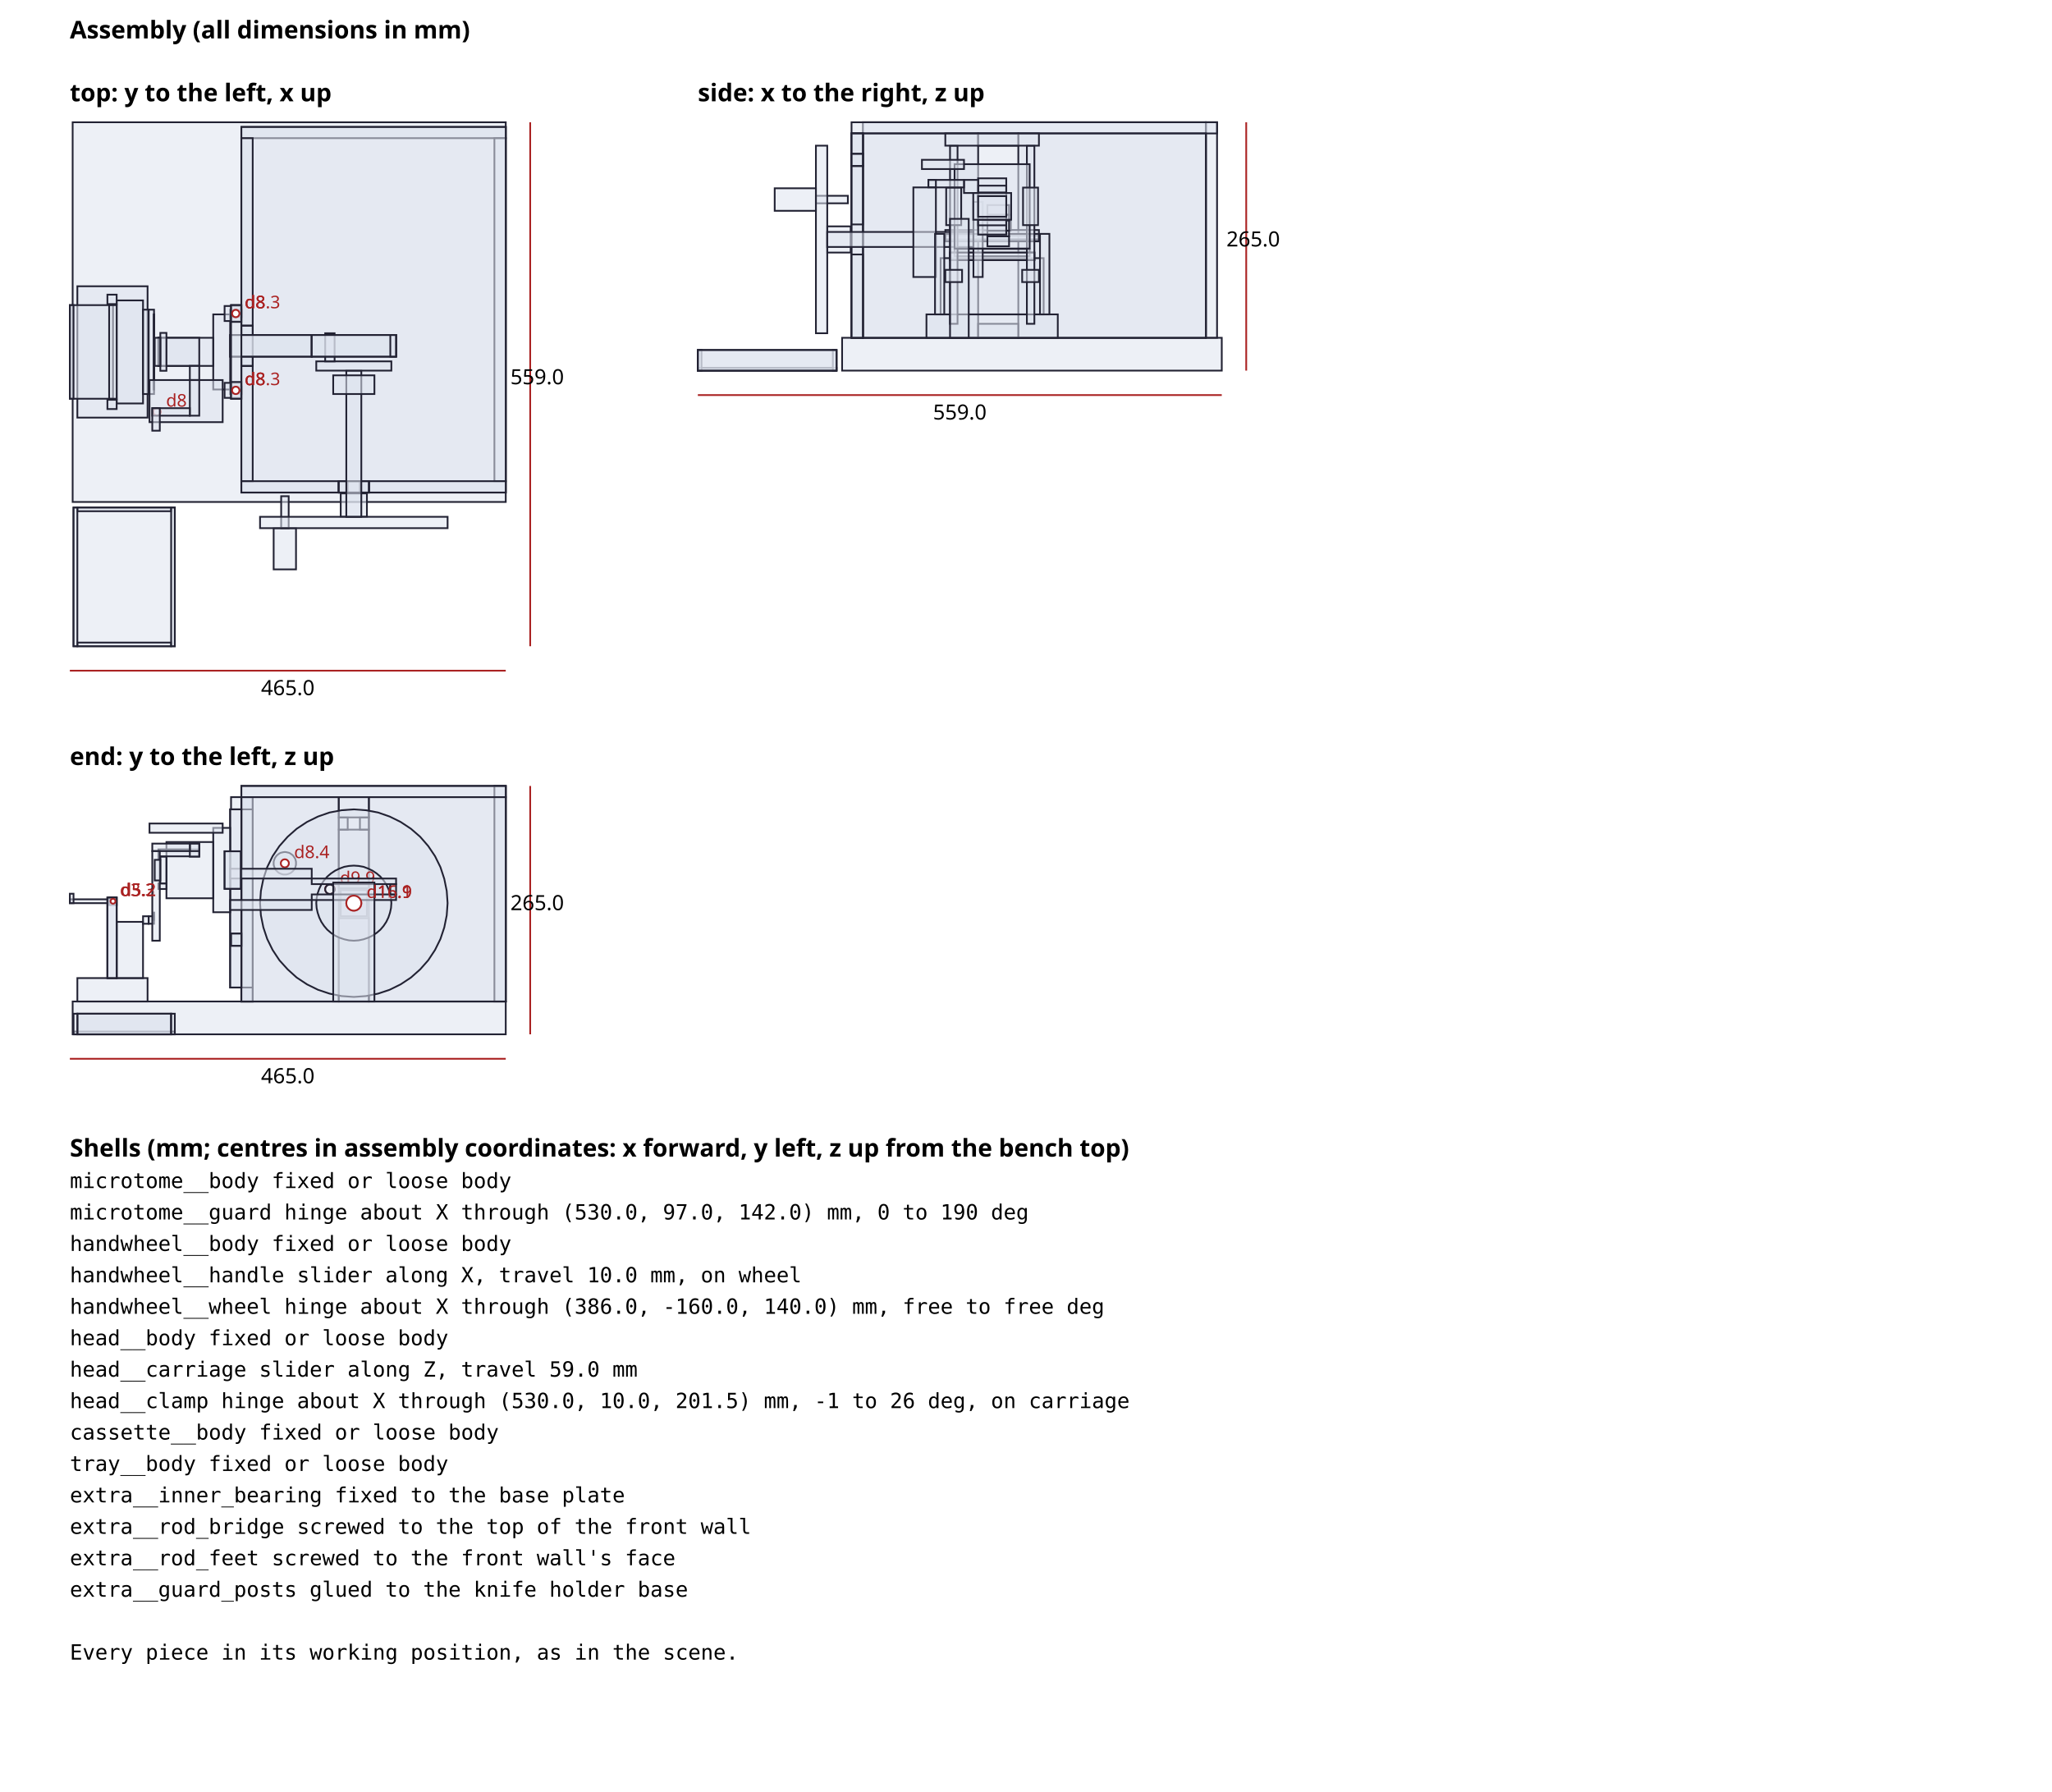
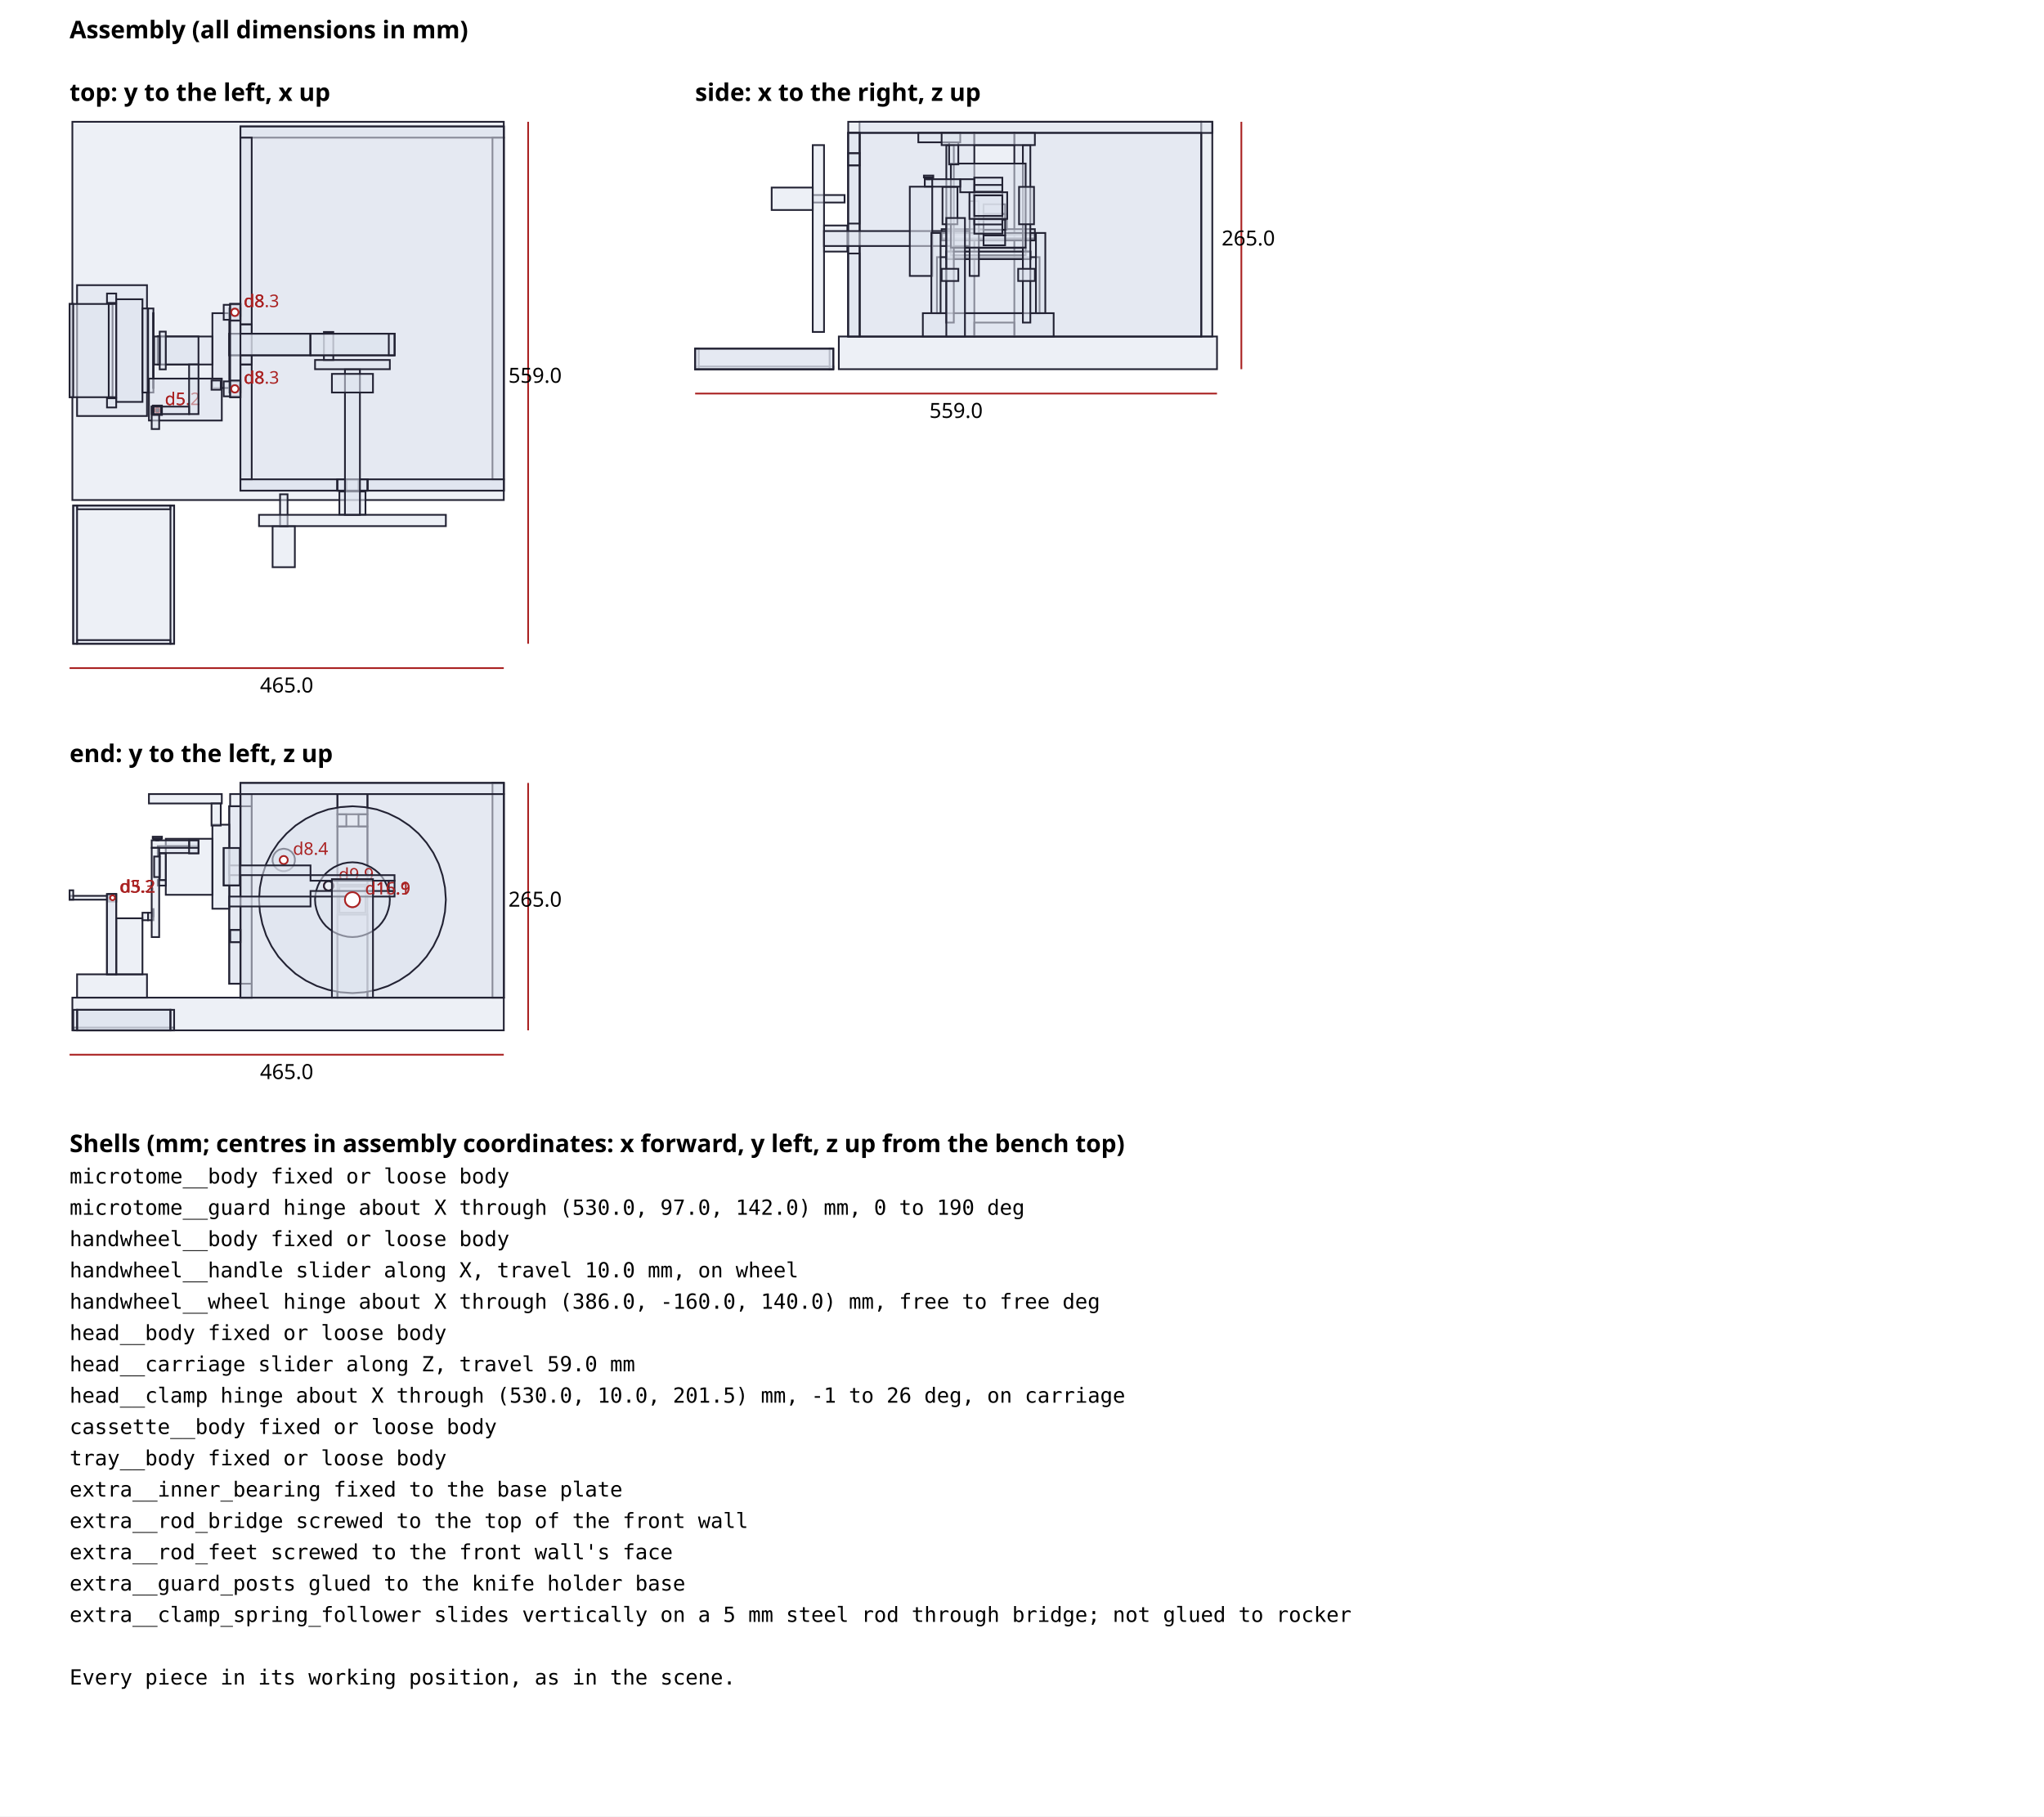
- <svg xmlns="http://www.w3.org/2000/svg" width="1175" height="1026" viewBox="0 0 1175 1026">
+ <svg xmlns="http://www.w3.org/2000/svg" width="1175" height="1044" viewBox="0 0 1175 1044">
  <style>.t{font:bold 14px sans-serif}.r{font:12px monospace}.dt{font:12px sans-serif;text-anchor:middle}.s{fill:#dde4ee;fill-opacity:.55;stroke:#223;stroke-width:1}.d{stroke:#a22;stroke-width:1}.b{fill:#fff;stroke:#a22;stroke-width:1}.bt{font:10px sans-serif;fill:#a22}</style>
  <rect width="100%" height="100%" fill="#fff" />
  <text x="40.0" y="22" class="t">Assembly (all dimensions in mm)</text>
  <g transform="translate(40.0,70.0)">
    <text x="0" y="-12" class="t">top: y to the left, x up</text>
    <polygon class="s" points="1.6,0.0 249.6,0.0 249.6,217.4 1.6,217.4" />
    <polygon class="s" points="98.2,2.7 249.6,2.7 249.6,9.1 98.2,9.1" />
    <polygon class="s" points="243.1,9.1 249.6,9.1 249.6,205.5 243.1,205.5" />
    <polygon class="s" points="98.2,2.7 249.6,2.7 249.6,212.0 98.2,212.0" />
    <polygon class="s" points="98.2,139.5 104.7,139.5 104.7,205.5 98.2,205.5" />
    <polygon class="s" points="98.2,9.1 104.7,9.1 104.7,116.5 98.2,116.5" />
    <polygon class="s" points="98.2,116.5 104.7,116.5 104.7,139.5 98.2,139.5" />
    <polygon class="s" points="98.2,116.5 104.7,116.5 104.7,139.5 98.2,139.5" />
    <polygon class="s" points="171.2,205.5 249.6,205.5 249.6,212.0 171.2,212.0" />
    <polygon class="s" points="98.2,205.5 154.0,205.5 154.0,212.0 98.2,212.0" />
    <polygon class="s" points="154.0,205.5 171.2,205.5 171.2,212.0 154.0,212.0" />
    <polygon class="s" points="154.0,205.5 171.2,205.5 171.2,212.0 154.0,212.0" />
    <polygon class="s" points="166.1,205.5 171.2,205.5 171.2,212.0 166.1,212.0" />
    <polygon class="s" points="154.0,205.5 159.1,205.5 159.1,212.0 154.0,212.0" />
    <polygon class="s" points="154.0,205.5 171.2,205.5 171.2,212.0 154.0,212.0" />
    <polygon class="s" points="4.3,93.9 44.5,93.9 44.5,169.1 4.3,169.1" />
    <polygon class="s" points="26.8,102.0 41.9,102.0 41.9,161.0 26.8,161.0" />
    <polygon class="s" points="45.1,107.3 48.2,107.3 48.2,155.6 45.1,155.6" />
    <polygon class="s" points="48.0,110.0 48.3,110.0 48.3,153.0 48.0,153.0" />
    <polygon class="s" points="41.9,107.3 45.1,107.3 45.1,155.6 41.9,155.6" />
    <polygon class="s" points="0.0,104.7 24.7,104.7 24.7,158.3 0.0,158.3" />
    <polygon class="s" points="0.0,104.7 2.1,104.7 2.1,158.3 0.0,158.3" />
    <polygon class="s" points="22.5,104.7 26.8,104.7 26.8,158.3 22.5,158.3" />
    <polygon class="s" points="155.1,212.5 170.1,212.5 170.1,225.9 155.1,225.9" />
    <polygon class="s" points="116.7,232.4 129.5,232.4 129.5,256.0 116.7,256.0" />
    <polygon class="s" points="121.0,214.1 125.3,214.1 125.3,232.4 121.0,232.4" />
    <polygon class="s" points="108.9,225.9 216.3,225.9 216.3,232.4 108.9,232.4" />
    <polygon class="s" points="158.3,142.2 166.9,142.2 166.9,225.9 158.3,225.9" />
    <polygon class="s" points="141.1,136.9 184.1,136.9 184.1,142.2 141.1,142.2" />
    <polygon class="s" points="146.2,120.8 151.6,120.8 151.6,136.9 146.2,136.9" />
    <polygon class="s" points="91.8,151.3 98.2,151.3 98.2,155.6 91.8,155.6" />
    <polygon class="s" points="91.8,107.3 98.2,107.3 98.2,111.6 91.8,111.6" />
    <polygon class="s" points="82.1,110.0 91.8,110.0 91.8,153.0 82.1,153.0" />
    <polygon class="s" points="91.8,121.8 138.5,121.8 138.5,134.2 91.8,134.2" />
    <polygon class="s" points="91.8,121.8 138.5,121.8 138.5,134.2 91.8,134.2" />
    <polygon class="s" points="138.5,121.8 186.8,121.8 186.8,134.2 138.5,134.2" />
    <polygon class="s" points="138.5,121.8 186.8,121.8 186.8,134.2 138.5,134.2" />
    <polygon class="s" points="183.5,121.8 186.8,121.8 186.8,134.2 183.5,134.2" />
    <polygon class="s" points="55.3,123.4 82.1,123.4 82.1,139.5 55.3,139.5" />
    <polygon class="s" points="50.7,123.4 55.3,123.4 55.3,139.5 50.7,139.5" />
    <polygon class="s" points="88.6,149.2 97.9,149.2 97.9,157.8 88.6,157.8" />
    <circle class="b" cx="95.0" cy="153.5" r="2.2" />
    <text class="bt" x="100.2" y="150.5">d8.3</text>
    <polygon class="s" points="88.6,105.2 97.9,105.2 97.9,113.8 88.6,113.8" />
    <circle class="b" cx="95.0" cy="109.5" r="2.2" />
    <text class="bt" x="100.2" y="106.5">d8.3</text>
    <polygon class="s" points="45.6,147.6 87.5,147.6 87.5,171.7 45.6,171.7" />
-     <circle class="b" cx="49.9" cy="165.8" r="2.1" />
-     <text class="bt" x="55.1" y="162.8">d8</text>
+     <circle class="b" cx="50.4" cy="165.8" r="1.4" />
+     <text class="bt" x="54.8" y="162.8">d5.2</text>
+     <polygon class="s" points="81.6,148.7 86.9,148.7 86.9,154.0 81.6,154.0" />
    <polygon class="s" points="50.7,123.4 74.1,123.4 74.1,139.5 50.7,139.5" />
    <polygon class="s" points="50.7,123.4 51.8,123.4 51.8,139.5 50.7,139.5" />
    <polygon class="s" points="68.7,139.5 74.1,139.5 74.1,147.6 68.7,147.6" />
    <polygon class="s" points="68.7,147.6 74.1,147.6 74.1,168.0 68.7,168.0" />
    <polygon class="s" points="47.2,163.7 68.7,163.7 68.7,168.0 47.2,168.0" />
    <polygon class="s" points="47.2,163.7 51.5,163.7 51.5,176.6 47.2,176.6" />
    <polygon class="s" points="51.8,120.6 55.3,120.6 55.3,142.3 51.8,142.3" />
    <polygon class="s" points="48.6,123.4 51.8,123.4 51.8,139.5 48.6,139.5" />
    <polygon class="s" points="2.1,220.6 60.1,220.6 60.1,300.0 2.1,300.0" />
    <polygon class="s" points="4.3,297.9 58.0,297.9 58.0,300.0 4.3,300.0" />
    <polygon class="s" points="4.3,220.6 58.0,220.6 58.0,222.7 4.3,222.7" />
    <polygon class="s" points="58.0,220.6 60.1,220.6 60.1,300.0 58.0,300.0" />
    <polygon class="s" points="2.1,220.6 4.3,220.6 4.3,300.0 2.1,300.0" />
    <polygon class="s" points="150.8,144.9 174.4,144.9 174.4,155.6 150.8,155.6" />
    <polygon class="s" points="92.3,104.7 98.2,104.7 98.2,158.3 92.3,158.3" />
    <circle class="b" cx="95.0" cy="153.5" r="2.1" />
    <text class="bt" x="100.1" y="150.5">d8</text>
    <circle class="b" cx="95.0" cy="109.5" r="2.1" />
    <text class="bt" x="100.1" y="106.5">d8</text>
    <polygon class="s" points="92.3,148.7 98.2,148.7 98.2,158.3 92.3,158.3" />
    <circle class="b" cx="95.0" cy="153.5" r="2.1" />
    <text class="bt" x="100.1" y="150.5">d8</text>
    <polygon class="s" points="92.3,104.7 98.2,104.7 98.2,114.3 92.3,114.3" />
    <circle class="b" cx="95.0" cy="109.5" r="2.1" />
    <text class="bt" x="100.1" y="106.5">d8</text>
    <polygon class="s" points="21.5,158.9 26.8,158.9 26.8,164.2 21.5,164.2" />
    <polygon class="s" points="21.5,98.7 26.8,98.7 26.8,104.1 21.5,104.1" />
+     <polygon class="s" points="47.8,163.1 53.1,163.1 53.1,168.5 47.8,168.5" />
+     <circle class="b" cx="50.4" cy="165.8" r="1.3" />
+     <text class="bt" x="54.8" y="162.8">d5</text>
+     <polygon class="s" points="49.9,165.3 51.0,165.3 51.0,166.4 49.9,166.4" />
+     <polygon class="s" points="48.3,163.7 52.6,163.7 52.6,168.0 48.3,168.0" />
    <line class="d" x1="0" y1="314.0" x2="249.6" y2="314.0" />
    <text class="dt" x="124.8" y="328.0">465.0</text>
    <line class="d" x1="263.6" y1="0" x2="263.6" y2="300.0" />
    <text class="dt" x="267.6" y="150.0" text-anchor="start">559.0</text>
  </g>
  <g transform="translate(399.6,70.0)">
    <text x="0" y="-12" class="t">side: x to the right, z up</text>
    <polygon class="s" points="82.6,123.4 300.0,123.4 300.0,142.2 82.6,142.2" />
    <polygon class="s" points="290.9,0.0 297.3,0.0 297.3,123.4 290.9,123.4" />
    <polygon class="s" points="94.5,0.0 290.9,0.0 290.9,123.4 94.5,123.4" />
    <polygon class="s" points="88.0,0.0 297.3,0.0 297.3,6.4 88.0,6.4" />
    <polygon class="s" points="94.5,6.4 160.5,6.4 160.5,123.4 94.5,123.4" />
    <polygon class="s" points="183.5,6.4 290.9,6.4 290.9,123.4 183.5,123.4" />
    <polygon class="s" points="160.5,115.4 183.5,115.4 183.5,123.4 160.5,123.4" />
    <polygon class="s" points="160.5,6.4 183.5,6.4 183.5,13.4 160.5,13.4" />
    <polygon class="s" points="88.0,6.4 94.5,6.4 94.5,123.4 88.0,123.4" />
    <polygon class="s" points="88.0,6.4 94.5,6.4 94.5,123.4 88.0,123.4" />
    <polygon class="s" points="88.0,75.7 94.5,75.7 94.5,123.4 88.0,123.4" />
    <polygon class="s" points="88.0,25.0 94.5,25.0 94.5,58.5 88.0,58.5" />
    <polygon class="s" points="88.0,18.0 94.5,18.0 94.5,25.0 88.0,25.0" />
    <polygon class="s" points="88.0,18.0 94.5,18.0 94.5,25.0 88.0,25.0" />
    <polygon class="s" points="88.0,6.4 94.5,6.4 94.5,18.0 88.0,18.0" />
    <polygon class="s" points="130.9,110.0 206.1,110.0 206.1,123.4 130.9,123.4" />
    <polygon class="s" points="139.0,77.8 198.0,77.8 198.0,110.0 139.0,110.0" />
    <polygon class="s" points="144.4,74.6 192.7,74.6 192.7,78.9 144.4,78.9" />
    <polygon class="s" points="147.0,72.5 190.0,72.5 190.0,76.7 147.0,76.7" />
    <polygon class="s" points="144.4,74.6 192.7,74.6 192.7,78.9 144.4,78.9" />
    <polygon class="s" points="141.7,64.9 195.3,64.9 195.3,67.1 141.7,67.1" />
    <polygon class="s" points="141.7,61.7 195.3,61.7 195.3,67.1 141.7,67.1" />
    <polygon class="s" points="141.7,63.9 195.3,63.9 195.3,68.2 141.7,68.2" />
    <polygon class="s" points="74.1,59.6 87.5,59.6 87.5,74.6 74.1,74.6" />
    <polygon class="s" points="44.0,37.8 67.6,37.8 67.6,50.7 44.0,50.7" />
    <polygon class="s" points="67.6,42.1 85.9,42.1 85.9,46.4 67.6,46.4" />
    <polygon class="s" points="67.6,13.4 74.1,13.4 74.1,120.8 67.6,120.8" />
    <polygon class="s" points="74.1,62.8 157.8,62.8 157.8,71.4 74.1,71.4" />
    <polygon class="s" points="157.8,45.6 163.1,45.6 163.1,88.6 157.8,88.6" />
    <polygon class="s" points="163.1,56.5 179.2,56.5 179.2,61.9 163.1,61.9" />
    <polygon class="s" points="144.4,13.4 148.7,13.4 148.7,115.4 144.4,115.4" />
    <polygon class="s" points="188.4,13.4 192.7,13.4 192.7,115.4 188.4,115.4" />
    <polygon class="s" points="147.0,24.0 190.0,24.0 190.0,72.3 147.0,72.3" />
    <polygon class="s" points="165.8,65.3 178.2,65.3 178.2,71.0 165.8,71.0" />
    <polygon class="s" points="165.8,47.4 178.2,47.4 178.2,53.0 165.8,53.0" />
    <polygon class="s" points="165.8,62.1 178.2,62.1 178.2,65.3 165.8,65.3" />
    <polygon class="s" points="165.8,53.0 178.2,53.0 178.2,56.2 165.8,56.2" />
    <polygon class="s" points="165.8,56.2 178.2,56.2 178.2,62.1 165.8,62.1" />
    <polygon class="s" points="160.5,32.1 176.6,32.1 176.6,64.3 160.5,64.3" />
    <polygon class="s" points="160.5,55.8 176.6,55.8 176.6,59.0 160.5,59.0" />
    <polygon class="s" points="142.2,37.4 150.8,37.4 150.8,58.9 142.2,58.9" />
    <polygon class="s" points="186.2,37.4 194.8,37.4 194.8,58.9 186.2,58.9" />
-     <polygon class="s" points="128.3,21.5 152.4,21.5 152.4,26.8 128.3,26.8" />
+     <polygon class="s" points="128.3,6.4 152.4,6.4 152.4,11.8 128.3,11.8" />
+     <polygon class="s" points="146.0,11.8 151.3,11.8 151.3,24.5 146.0,24.5" />
    <polygon class="s" points="160.5,36.3 176.6,36.3 176.6,40.3 160.5,40.3" />
    <polygon class="s" points="160.5,40.3 176.6,40.3 176.6,42.2 160.5,42.2" />
    <polygon class="s" points="152.4,33.0 160.5,33.0 160.5,40.5 152.4,40.5" />
    <polygon class="s" points="132.0,33.0 152.4,33.0 152.4,37.3 132.0,37.3" />
    <polygon class="s" points="132.0,33.0 136.3,33.0 136.3,37.3 132.0,37.3" />
    <polygon class="s" points="123.4,37.3 136.3,37.3 136.3,88.6 123.4,88.6" />
    <polygon class="s" points="157.7,40.5 179.4,40.5 179.4,55.8 157.7,55.8" />
    <polygon class="s" points="160.5,42.3 176.6,42.3 176.6,54.1 160.5,54.1" />
    <polygon class="s" points="0.0,140.6 79.4,140.6 79.4,142.2 0.0,142.2" />
    <polygon class="s" points="0.0,130.4 2.1,130.4 2.1,142.2 0.0,142.2" />
    <polygon class="s" points="77.3,130.4 79.4,130.4 79.4,142.2 77.3,142.2" />
    <polygon class="s" points="0.0,130.4 79.4,130.4 79.4,142.2 0.0,142.2" />
    <polygon class="s" points="0.0,130.4 79.4,130.4 79.4,142.2 0.0,142.2" />
    <polygon class="s" points="144.4,55.3 155.1,55.3 155.1,123.4 144.4,123.4" />
    <polygon class="s" points="141.7,6.4 195.3,6.4 195.3,13.4 141.7,13.4" />
    <polygon class="s" points="141.7,84.5 151.3,84.5 151.3,91.5 141.7,91.5" />
    <polygon class="s" points="185.7,84.5 195.3,84.5 195.3,91.5 185.7,91.5" />
    <polygon class="s" points="135.8,63.9 141.1,63.9 141.1,110.0 135.8,110.0" />
    <polygon class="s" points="195.9,63.9 201.3,63.9 201.3,110.0 195.9,110.0" />
+     <polygon class="s" points="131.5,30.9 136.9,30.9 136.9,32.0 131.5,32.0" />
+     <polygon class="s" points="133.6,32.5 134.7,32.5 134.7,33.0 133.6,33.0" />
+     <polygon class="s" points="132.0,32.0 136.3,32.0 136.3,32.5 132.0,32.5" />
    <line class="d" x1="0" y1="156.2" x2="300.0" y2="156.2" />
    <text class="dt" x="150.0" y="170.2">559.0</text>
    <line class="d" x1="314.0" y1="0" x2="314.0" y2="142.2" />
    <text class="dt" x="318.0" y="71.1" text-anchor="start">265.0</text>
  </g>
  <g transform="translate(40.0,450.0)">
    <text x="0" y="-12" class="t">end: y to the left, z up</text>
    <polygon class="s" points="1.6,123.4 249.6,123.4 249.6,142.2 1.6,142.2" />
    <polygon class="s" points="98.2,0.0 249.6,0.0 249.6,123.4 98.2,123.4" />
    <polygon class="s" points="243.1,0.0 249.6,0.0 249.6,123.4 243.1,123.4" />
    <polygon class="s" points="98.2,0.0 249.6,0.0 249.6,6.4 98.2,6.4" />
    <polygon class="s" points="98.2,6.4 104.7,6.4 104.7,123.4 98.2,123.4" />
    <polygon class="s" points="98.2,6.4 104.7,6.4 104.7,123.4 98.2,123.4" />
    <polygon class="s" points="98.2,115.4 104.7,115.4 104.7,123.4 98.2,123.4" />
    <polygon class="s" points="98.2,6.4 104.7,6.4 104.7,13.4 98.2,13.4" />
    <polygon class="s" points="171.2,6.4 249.6,6.4 249.6,123.4 171.2,123.4" />
    <polygon class="s" points="98.2,6.4 154.0,6.4 154.0,123.4 98.2,123.4" />
    <polygon class="s" points="154.0,75.7 171.2,75.7 171.2,123.4 154.0,123.4" />
    <polygon class="s" points="154.0,25.0 171.2,25.0 171.2,58.5 154.0,58.5" />
    <polygon class="s" points="166.1,18.0 171.2,18.0 171.2,25.0 166.1,25.0" />
    <polygon class="s" points="154.0,18.0 159.1,18.0 159.1,25.0 154.0,25.0" />
    <polygon class="s" points="154.0,6.4 171.2,6.4 171.2,18.0 154.0,18.0" />
    <polygon class="s" points="4.3,110.0 44.5,110.0 44.5,123.4 4.3,123.4" />
    <polygon class="s" points="26.8,77.8 41.9,77.8 41.9,110.0 26.8,110.0" />
    <polygon class="s" points="45.1,74.6 48.2,74.6 48.2,78.9 45.1,78.9" />
    <polygon class="s" points="48.0,72.5 48.3,72.5 48.3,76.7 48.0,76.7" />
    <polygon class="s" points="41.9,74.6 45.1,74.6 45.1,78.9 41.9,78.9" />
    <polygon class="s" points="0.0,64.9 24.7,64.9 24.7,67.1 0.0,67.1" />
    <polygon class="s" points="0.0,61.7 2.1,61.7 2.1,67.1 0.0,67.1" />
    <polygon class="s" points="22.5,63.9 26.8,63.9 26.8,68.2 22.5,68.2" />
    <circle class="b" cx="24.7" cy="66.0" r="1.0" />
    <text class="bt" x="28.6" y="63.0">d3.3</text>
    <polygon class="s" points="155.1,59.6 170.1,59.6 170.1,74.6 155.1,74.6" />
    <circle class="b" cx="162.6" cy="67.1" r="4.3" />
    <text class="bt" x="169.9" y="64.1">d16.1</text>
    <polygon class="s" points="116.7,44.3 116.7,43.4 116.9,42.6 117.2,41.8 117.5,41.1 118.0,40.4 118.6,39.7 119.2,39.2 119.9,38.7 120.6,38.3 121.4,38.1 122.3,37.9 123.1,37.8 123.9,37.9 124.8,38.1 125.6,38.3 126.3,38.7 127.0,39.2 127.7,39.7 128.2,40.4 128.7,41.1 129.1,41.8 129.3,42.6 129.5,43.4 129.5,44.3 129.5,45.1 129.3,45.9 129.1,46.7 128.7,47.5 128.2,48.2 127.7,48.8 127.0,49.4 126.3,49.9 125.6,50.2 124.8,50.5 123.9,50.7 123.1,50.7 122.3,50.7 121.4,50.5 120.6,50.2 119.9,49.9 119.2,49.4 118.6,48.8 118.0,48.2 117.5,47.5 117.2,46.7 116.9,45.9 116.7,45.1" />
    <polygon class="s" points="121.0,44.3 121.0,44.0 121.0,43.7 121.1,43.5 121.2,43.2 121.4,43.0 121.6,42.8 121.8,42.6 122.0,42.4 122.3,42.3 122.6,42.2 122.8,42.1 123.1,42.1 123.4,42.1 123.7,42.2 123.9,42.3 124.2,42.4 124.4,42.6 124.6,42.8 124.8,43.0 125.0,43.2 125.1,43.5 125.2,43.7 125.2,44.0 125.3,44.3 125.2,44.6 125.2,44.8 125.1,45.1 125.0,45.3 124.8,45.6 124.6,45.8 124.4,46.0 124.2,46.1 123.9,46.3 123.7,46.3 123.4,46.4 123.1,46.4 122.8,46.4 122.6,46.3 122.3,46.3 122.0,46.1 121.8,46.0 121.6,45.8 121.4,45.6 121.2,45.3 121.1,45.1 121.0,44.8 121.0,44.6" />
    <polygon class="s" points="108.9,67.1 109.4,60.1 110.8,53.2 113.0,46.5 116.1,40.2 120.0,34.4 124.7,29.1 129.9,24.5 135.8,20.6 142.1,17.5 148.7,15.2 155.6,13.9 162.6,13.4 169.6,13.9 176.5,15.2 183.1,17.5 189.4,20.6 195.3,24.5 200.6,29.1 205.2,34.4 209.1,40.2 212.2,46.5 214.4,53.2 215.8,60.1 216.3,67.1 215.8,74.1 214.4,81.0 212.2,87.6 209.1,93.9 205.2,99.8 200.6,105.0 195.3,109.7 189.4,113.6 183.1,116.7 176.5,118.9 169.6,120.3 162.6,120.8 155.6,120.3 148.7,118.9 142.1,116.7 135.8,113.6 129.9,109.7 124.7,105.0 120.0,99.8 116.1,93.9 113.0,87.6 110.8,81.0 109.4,74.1" />
    <circle class="b" cx="162.6" cy="67.1" r="4.3" />
    <text class="bt" x="169.9" y="64.1">d15.9</text>
    <circle class="b" cx="123.1" cy="44.3" r="2.3" />
    <text class="bt" x="128.4" y="41.3">d8.4</text>
    <polygon class="s" points="158.3,67.1 158.4,66.5 158.5,66.0 158.6,65.4 158.9,64.9 159.2,64.5 159.6,64.0 160.0,63.7 160.5,63.4 161.0,63.1 161.5,62.9 162.1,62.8 162.6,62.8 163.2,62.8 163.7,62.9 164.3,63.1 164.8,63.4 165.2,63.7 165.6,64.0 166.0,64.5 166.3,64.9 166.6,65.4 166.8,66.0 166.9,66.5 166.9,67.1 166.9,67.6 166.8,68.2 166.6,68.7 166.3,69.2 166.0,69.7 165.6,70.1 165.2,70.5 164.8,70.8 164.3,71.1 163.7,71.2 163.2,71.3 162.6,71.4 162.1,71.3 161.5,71.2 161.0,71.1 160.5,70.8 160.0,70.5 159.6,70.1 159.2,69.7 158.9,69.2 158.6,68.7 158.5,68.2 158.4,67.6" />
    <polygon class="s" points="141.1,67.1 141.3,64.3 141.9,61.5 142.8,58.9 144.0,56.4 145.6,54.0 147.4,51.9 149.5,50.1 151.9,48.5 154.4,47.3 157.1,46.3 159.8,45.8 162.6,45.6 165.4,45.8 168.2,46.3 170.8,47.3 173.3,48.5 175.7,50.1 177.8,51.9 179.6,54.0 181.2,56.4 182.4,58.9 183.3,61.5 183.9,64.3 184.1,67.1 183.9,69.9 183.3,72.6 182.4,75.3 181.2,77.8 179.6,80.2 177.8,82.3 175.7,84.1 173.3,85.7 170.8,86.9 168.2,87.8 165.4,88.4 162.6,88.6 159.8,88.4 157.1,87.8 154.4,86.9 151.9,85.7 149.5,84.1 147.4,82.3 145.6,80.2 144.0,77.8 142.8,75.3 141.9,72.6 141.3,69.9" />
    <circle class="b" cx="162.6" cy="67.1" r="4.3" />
    <text class="bt" x="169.9" y="64.1">d15.9</text>
    <circle class="b" cx="148.9" cy="59.1" r="2.7" />
    <text class="bt" x="154.6" y="56.1">d9.9</text>
    <polygon class="s" points="146.2,59.2 146.2,58.8 146.3,58.5 146.4,58.1 146.6,57.8 146.8,57.5 147.0,57.3 147.3,57.0 147.6,56.8 147.9,56.7 148.2,56.6 148.6,56.5 148.9,56.5 149.3,56.5 149.6,56.6 149.9,56.7 150.2,56.8 150.5,57.0 150.8,57.3 151.0,57.5 151.2,57.8 151.4,58.1 151.5,58.5 151.6,58.8 151.6,59.2 151.6,59.5 151.5,59.9 151.4,60.2 151.2,60.5 151.0,60.8 150.8,61.1 150.5,61.3 150.2,61.5 149.9,61.6 149.6,61.8 149.3,61.8 148.9,61.9 148.6,61.8 148.2,61.8 147.9,61.6 147.6,61.5 147.3,61.3 147.0,61.1 146.8,60.8 146.6,60.5 146.4,60.2 146.3,59.9 146.2,59.5" />
    <polygon class="s" points="91.8,13.4 98.2,13.4 98.2,115.4 91.8,115.4" />
    <polygon class="s" points="91.8,13.4 98.2,13.4 98.2,115.4 91.8,115.4" />
    <polygon class="s" points="82.1,24.0 91.8,24.0 91.8,72.3 82.1,72.3" />
    <polygon class="s" points="91.8,65.3 138.5,65.3 138.5,71.0 91.8,71.0" />
    <polygon class="s" points="91.8,47.4 138.5,47.4 138.5,53.0 91.8,53.0" />
    <polygon class="s" points="138.5,62.1 186.8,62.1 186.8,65.3 138.5,65.3" />
    <polygon class="s" points="138.5,53.0 186.8,53.0 186.8,56.2 138.5,56.2" />
    <polygon class="s" points="183.5,56.2 186.8,56.2 186.8,62.1 183.5,62.1" />
    <polygon class="s" points="55.3,32.1 82.1,32.1 82.1,64.3 55.3,64.3" />
    <polygon class="s" points="50.7,55.8 55.3,55.8 55.3,59.0 50.7,59.0" />
    <polygon class="s" points="88.6,37.4 97.9,37.4 97.9,58.9 88.6,58.9" />
    <polygon class="s" points="88.6,37.4 97.9,37.4 97.9,58.9 88.6,58.9" />
-     <polygon class="s" points="45.6,21.5 87.5,21.5 87.5,26.8 45.6,26.8" />
+     <polygon class="s" points="45.6,6.4 87.5,6.4 87.5,11.8 45.6,11.8" />
+     <polygon class="s" points="81.6,11.8 86.9,11.8 86.9,24.5 81.6,24.5" />
    <polygon class="s" points="50.7,36.3 74.1,36.3 74.1,40.3 50.7,40.3" />
    <polygon class="s" points="50.7,40.3 51.8,40.3 51.8,42.2 50.7,42.2" />
    <polygon class="s" points="68.7,33.0 74.1,33.0 74.1,40.5 68.7,40.5" />
    <polygon class="s" points="68.7,33.0 74.1,33.0 74.1,37.3 68.7,37.3" />
    <polygon class="s" points="47.2,33.0 68.7,33.0 68.7,37.3 47.2,37.3" />
    <polygon class="s" points="47.2,37.3 51.5,37.3 51.5,88.6 47.2,88.6" />
    <polygon class="s" points="51.8,40.5 55.3,40.5 55.3,55.8 51.8,55.8" />
    <polygon class="s" points="48.6,42.3 51.8,42.3 51.8,54.1 48.6,54.1" />
    <polygon class="s" points="2.1,140.6 60.1,140.6 60.1,142.2 2.1,142.2" />
    <polygon class="s" points="4.3,130.4 58.0,130.4 58.0,142.2 4.3,142.2" />
    <polygon class="s" points="4.3,130.4 58.0,130.4 58.0,142.2 4.3,142.2" />
    <polygon class="s" points="58.0,130.4 60.1,130.4 60.1,142.2 58.0,142.2" />
    <polygon class="s" points="2.1,130.4 4.3,130.4 4.3,142.2 2.1,142.2" />
    <polygon class="s" points="150.8,55.3 174.4,55.3 174.4,123.4 150.8,123.4" />
    <circle class="b" cx="162.6" cy="67.1" r="4.3" />
    <text class="bt" x="169.9" y="64.1">d16.1</text>
    <polygon class="s" points="92.3,6.4 98.2,6.4 98.2,13.4 92.3,13.4" />
    <polygon class="s" points="92.3,84.5 98.2,84.5 98.2,91.5 92.3,91.5" />
    <polygon class="s" points="92.3,84.5 98.2,84.5 98.2,91.5 92.3,91.5" />
    <polygon class="s" points="21.5,63.9 26.8,63.9 26.8,110.0 21.5,110.0" />
    <circle class="b" cx="24.7" cy="66.0" r="1.4" />
    <text class="bt" x="29.1" y="63.0">d5.2</text>
    <polygon class="s" points="21.5,63.9 26.8,63.9 26.8,110.0 21.5,110.0" />
    <circle class="b" cx="24.7" cy="66.0" r="1.4" />
    <text class="bt" x="29.1" y="63.0">d5.2</text>
+     <polygon class="s" points="47.8,30.9 53.1,30.9 53.1,32.0 47.8,32.0" />
+     <polygon class="s" points="49.9,32.5 51.0,32.5 51.0,33.0 49.9,33.0" />
+     <polygon class="s" points="48.3,32.0 52.6,32.0 52.6,32.5 48.3,32.5" />
    <line class="d" x1="0" y1="156.2" x2="249.6" y2="156.2" />
    <text class="dt" x="124.8" y="170.2">465.0</text>
    <line class="d" x1="263.6" y1="0" x2="263.6" y2="142.2" />
    <text class="dt" x="267.6" y="71.1" text-anchor="start">265.0</text>
  </g>
  <text x="40.0" y="662.2" class="t">Shells (mm; centres in assembly coordinates: x forward, y left, z up from the bench top)</text>
  <text x="40.0" y="680.2" class="r">microtome__body              fixed or loose body</text>
  <text x="40.0" y="698.2" class="r">microtome__guard             hinge about X through (530.0, 97.0, 142.0) mm, 0 to 190 deg</text>
  <text x="40.0" y="716.2" class="r">handwheel__body              fixed or loose body</text>
  <text x="40.0" y="734.2" class="r">handwheel__handle            slider along X, travel 10.0 mm, on wheel</text>
  <text x="40.0" y="752.2" class="r">handwheel__wheel             hinge about X through (386.0, -160.0, 140.0) mm, free to free deg</text>
  <text x="40.0" y="770.2" class="r">head__body                   fixed or loose body</text>
  <text x="40.0" y="788.2" class="r">head__carriage               slider along Z, travel 59.0 mm</text>
  <text x="40.0" y="806.2" class="r">head__clamp                  hinge about X through (530.0, 10.0, 201.5) mm, -1 to 26 deg, on carriage</text>
  <text x="40.0" y="824.2" class="r">cassette__body               fixed or loose body</text>
  <text x="40.0" y="842.2" class="r">tray__body                   fixed or loose body</text>
  <text x="40.0" y="860.2" class="r">extra__inner_bearing         fixed to the base plate</text>
  <text x="40.0" y="878.2" class="r">extra__rod_bridge            screwed to the top of the front wall</text>
  <text x="40.0" y="896.2" class="r">extra__rod_feet              screwed to the front wall's face</text>
  <text x="40.0" y="914.2" class="r">extra__guard_posts           glued to the knife holder base</text>
-   <text x="40.0" y="950.2" class="r">Every piece in its working position, as in the scene.</text>
+   <text x="40.0" y="932.2" class="r">extra__clamp_spring_follower slides vertically on a 5 mm steel rod through bridge; not glued to rocker</text>
+   <text x="40.0" y="968.2" class="r">Every piece in its working position, as in the scene.</text>
</svg>
